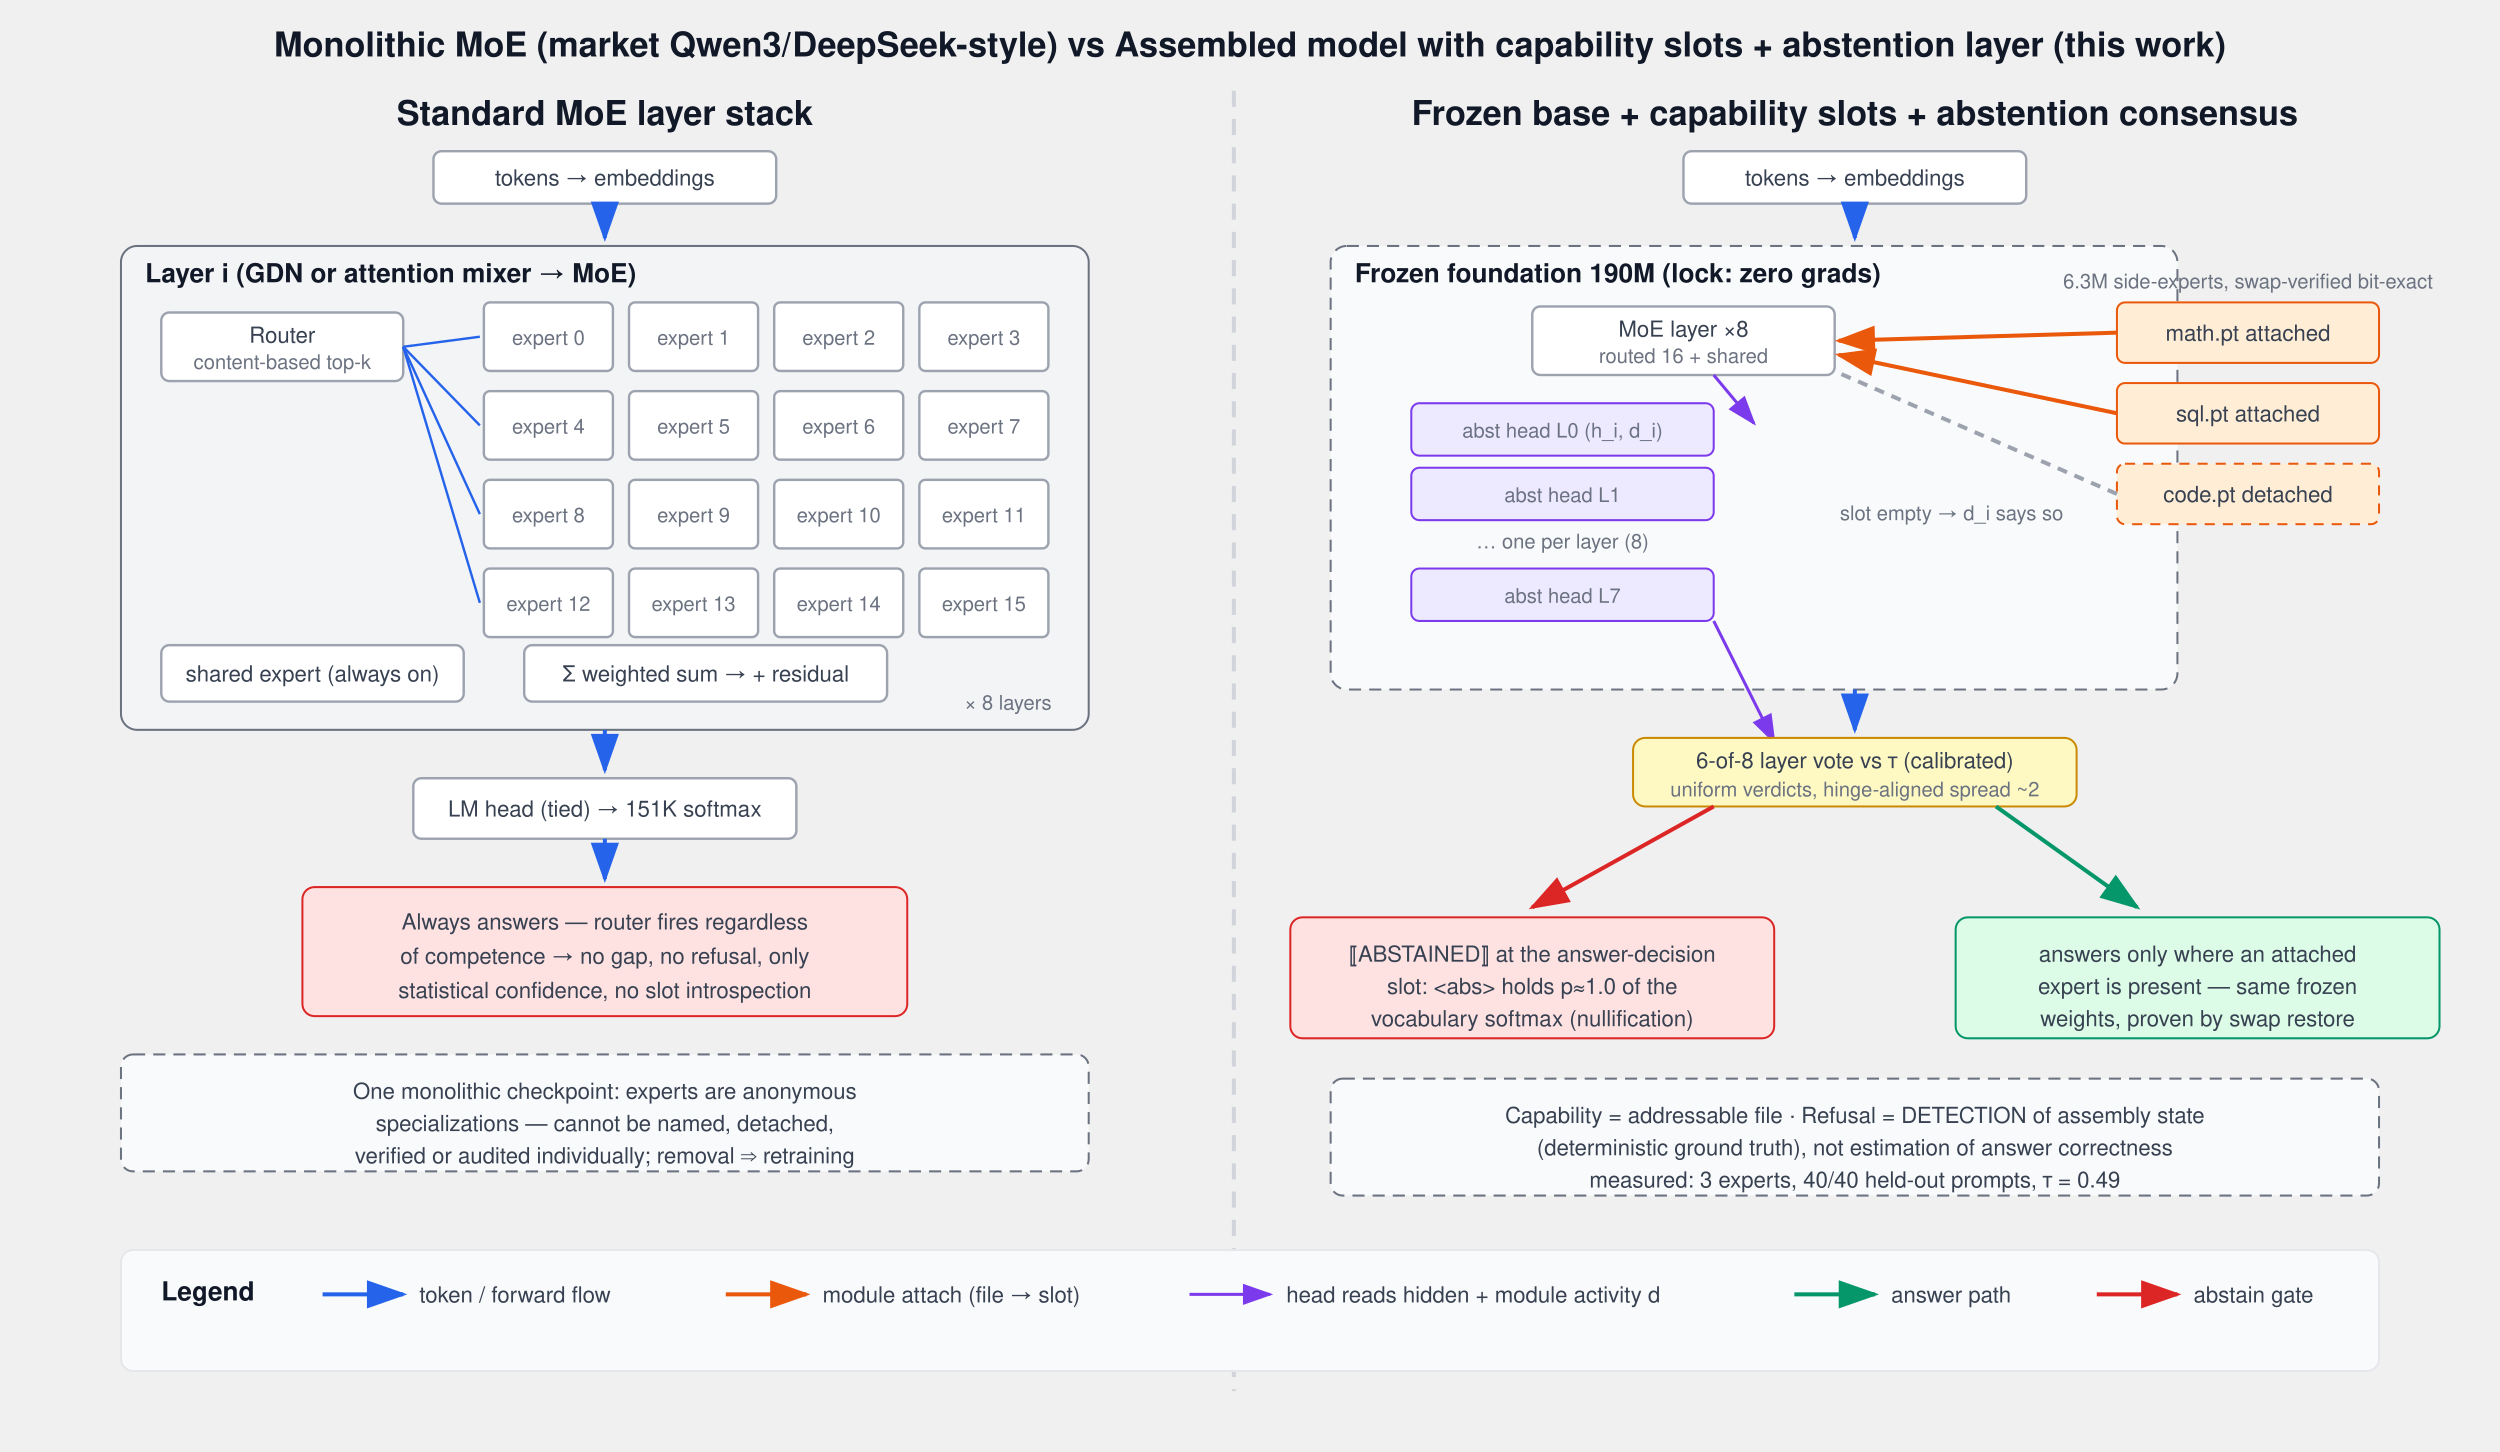
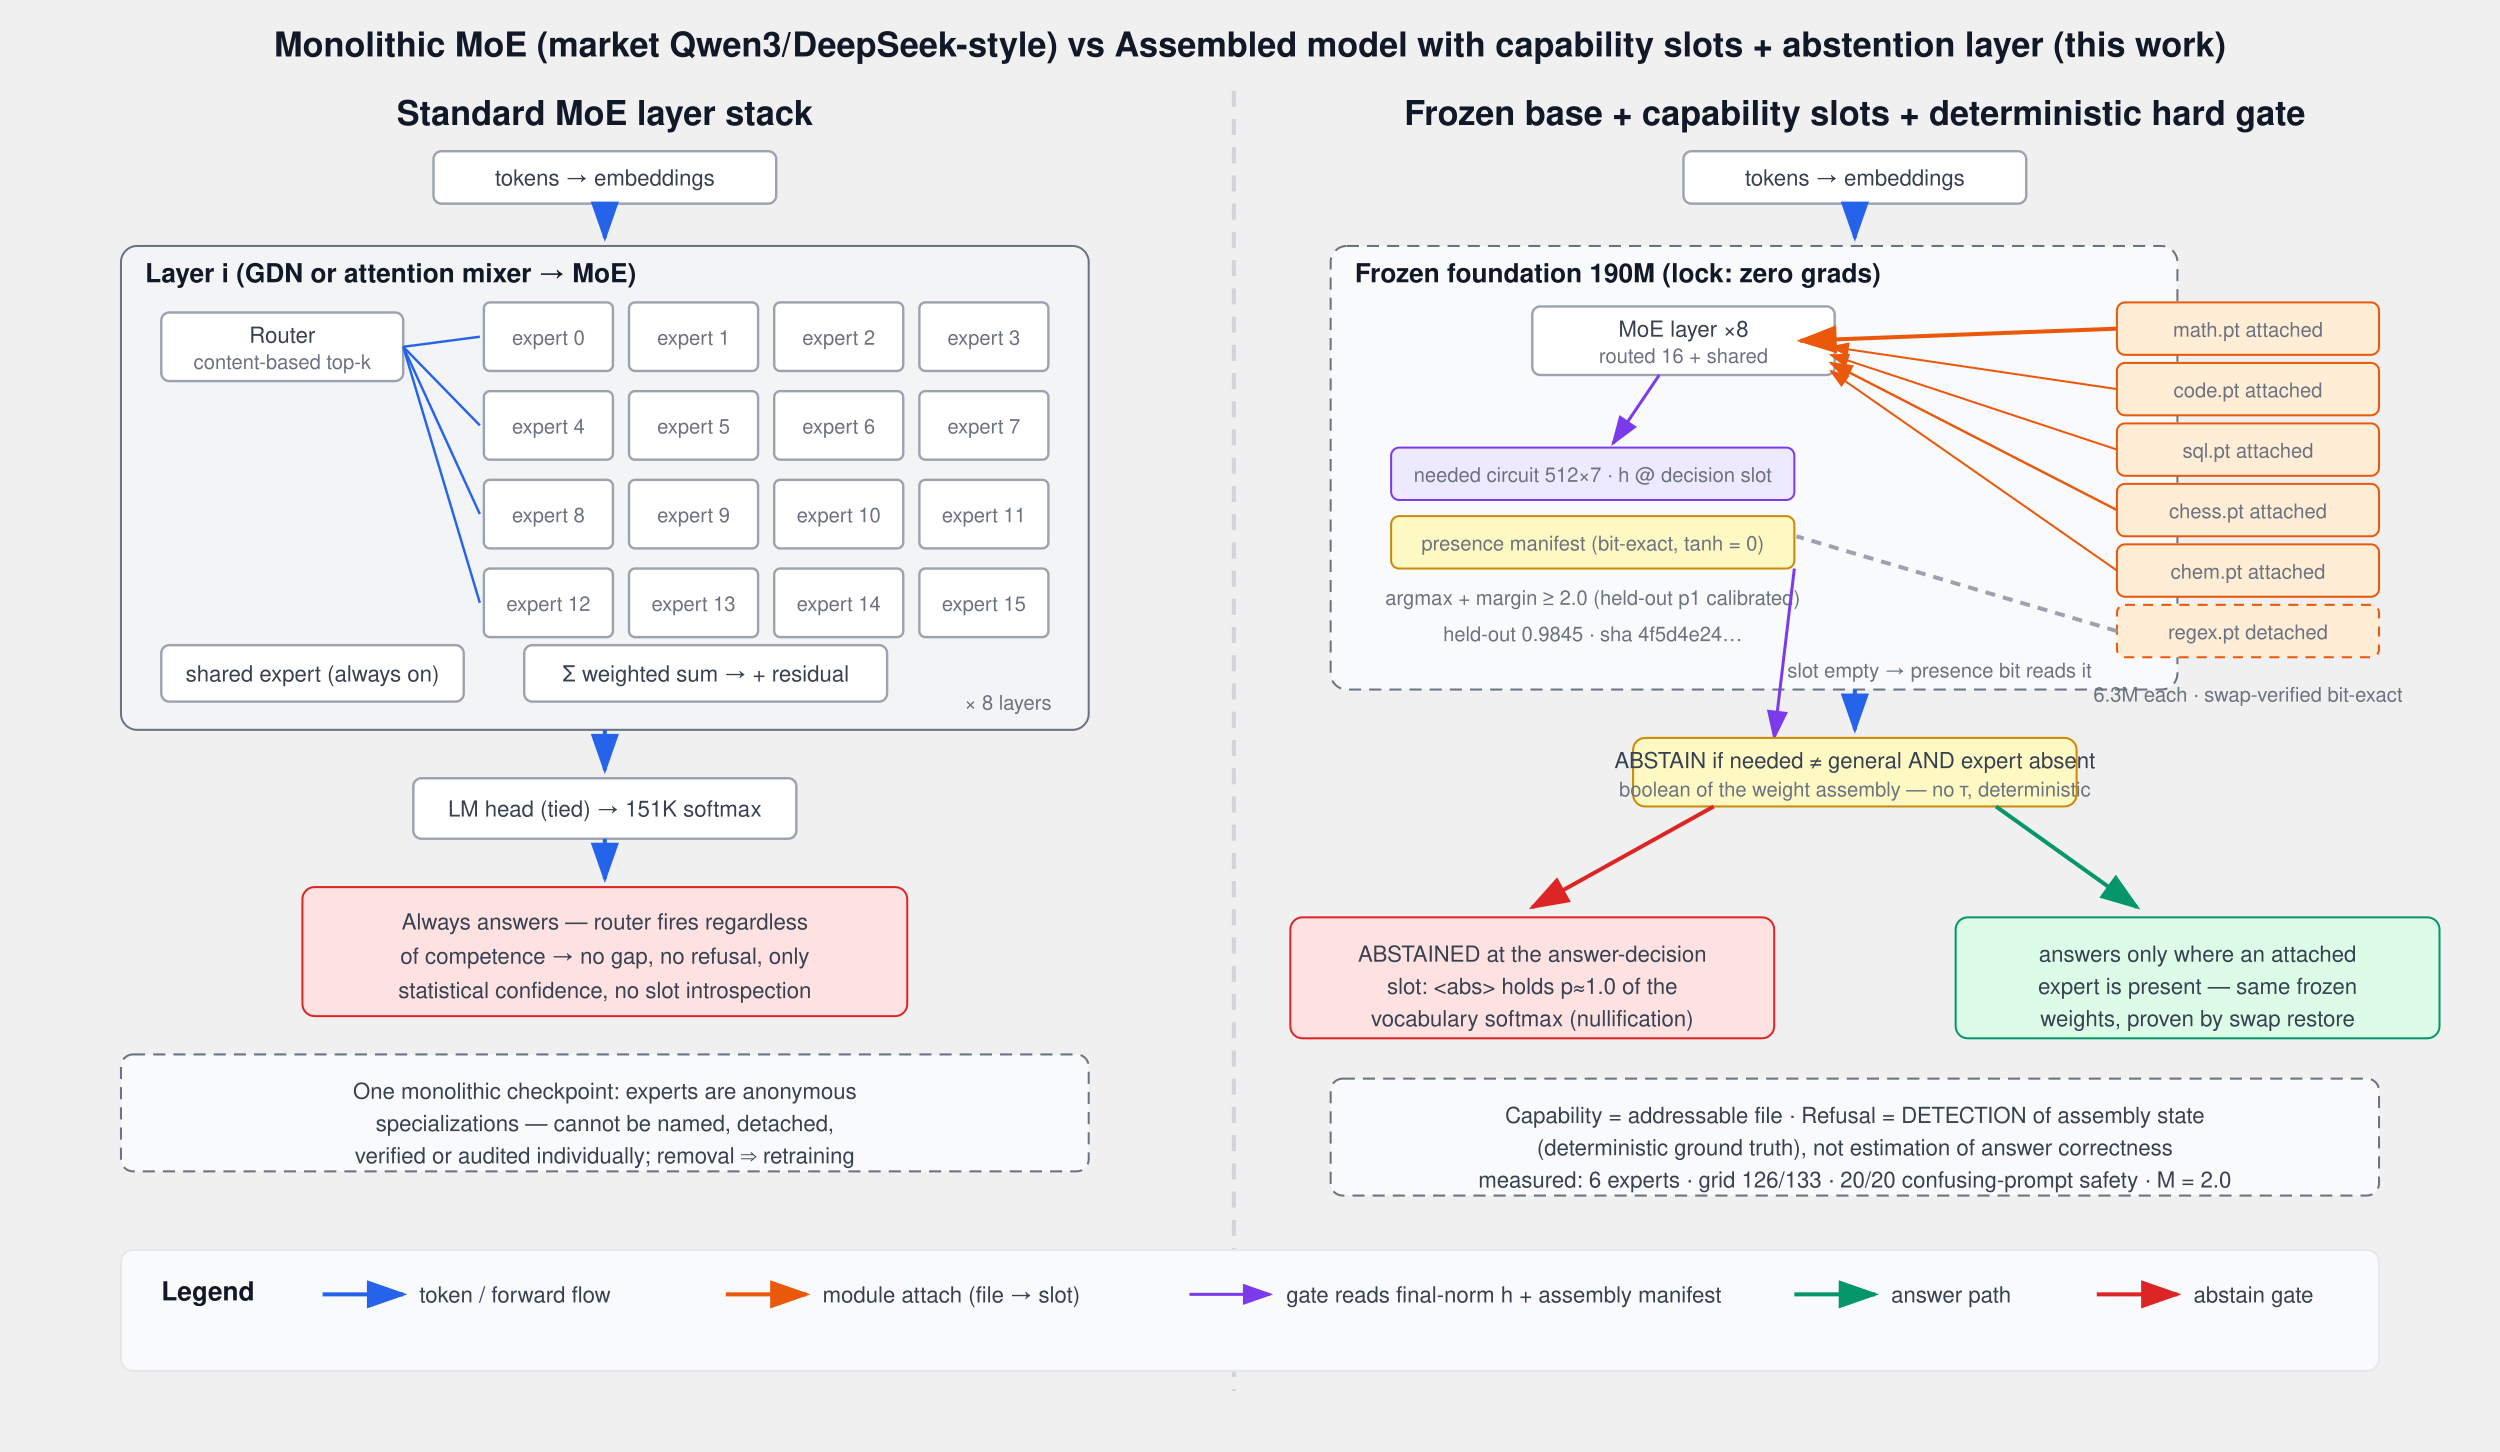
<svg xmlns="http://www.w3.org/2000/svg" viewBox="0 0 1240 720">
  <style>
 text{font-family:system-ui,Helvetica,sans-serif}
 .t{font-size:17px;font-weight:700;fill:#111827}
 .h{font-size:13px;font-weight:600;fill:#111827}
 .s{font-size:11px;fill:#374151}
 .xs{font-size:10px;fill:#6b7280}
 .box{fill:#ffffff;stroke:#9ca3af;stroke-width:1.2}
 .moe{fill:#f3f4f6;stroke:#6b7280}
 .froz{fill:#f9fafb;stroke:#6b7280;stroke-dasharray:6,4}
 .mod{fill:#ffedd5;stroke:#ea580c}
 .head{fill:#ede9fe;stroke:#7c3aed}
 .gate{fill:#fef9c3;stroke:#ca8a04}
 .ans{fill:#dcfce7;stroke:#059669}
 .abs{fill:#fee2e2;stroke:#dc2626}
</style>
  <defs>
    <marker id="ab" markerWidth="10" markerHeight="7" refX="9" refY="3.5" orient="auto">
      <path d="M0,0 L10,3.5 L0,7 z" fill="#2563eb" />
    </marker>
    <marker id="ao" markerWidth="10" markerHeight="7" refX="9" refY="3.5" orient="auto">
      <path d="M0,0 L10,3.5 L0,7 z" fill="#ea580c" />
    </marker>
    <marker id="ap" markerWidth="10" markerHeight="7" refX="9" refY="3.5" orient="auto">
      <path d="M0,0 L10,3.5 L0,7 z" fill="#7c3aed" />
    </marker>
    <marker id="ag" markerWidth="10" markerHeight="7" refX="9" refY="3.5" orient="auto">
      <path d="M0,0 L10,3.5 L0,7 z" fill="#059669" />
    </marker>
    <marker id="ar" markerWidth="10" markerHeight="7" refX="9" refY="3.5" orient="auto">
      <path d="M0,0 L10,3.5 L0,7 z" fill="#dc2626" />
    </marker>
  </defs>
  <text x="620" y="28" text-anchor="middle" class="t" font-size="19">Monolithic MoE (market Qwen3/DeepSeek-style)  vs  Assembled model with capability slots + abstention layer (this work)</text>
  <line x1="612" y1="45" x2="612" y2="690" stroke="#d1d5db" stroke-width="2" stroke-dasharray="8,6" />
  <text x="300" y="62" text-anchor="middle" class="t">Standard MoE layer stack</text>
  <rect x="215" y="75" width="170" height="26" class="box" rx="4" />
  <text x="300" y="92" text-anchor="middle" class="s">tokens → embeddings</text>
  <line x1="300" y1="101" x2="300" y2="118" stroke="#2563eb" stroke-width="2" marker-end="url(#ab)" />
  <rect x="60" y="122" width="480" height="240" class="moe" rx="8" />
  <text x="72" y="140" class="h">Layer i  (GDN or attention mixer → MoE)</text>
  <rect x="80" y="155" width="120" height="34" class="box" rx="4" />
  <text x="140" y="170" text-anchor="middle" class="s">Router</text>
  <text x="140" y="183" text-anchor="middle" class="xs">content-based top-k</text>
  <g>
    <rect x="240" y="150" width="64" height="34" class="box" rx="3" />
    <text x="272" y="171" text-anchor="middle" class="xs">expert 0</text>
    <rect x="312" y="150" width="64" height="34" class="box" rx="3" />
    <text x="344" y="171" text-anchor="middle" class="xs">expert 1</text>
    <rect x="384" y="150" width="64" height="34" class="box" rx="3" />
    <text x="416" y="171" text-anchor="middle" class="xs">expert 2</text>
    <rect x="456" y="150" width="64" height="34" class="box" rx="3" />
    <text x="488" y="171" text-anchor="middle" class="xs">expert 3</text>
    <rect x="240" y="194" width="64" height="34" class="box" rx="3" />
    <text x="272" y="215" text-anchor="middle" class="xs">expert 4</text>
    <rect x="312" y="194" width="64" height="34" class="box" rx="3" />
    <text x="344" y="215" text-anchor="middle" class="xs">expert 5</text>
    <rect x="384" y="194" width="64" height="34" class="box" rx="3" />
    <text x="416" y="215" text-anchor="middle" class="xs">expert 6</text>
    <rect x="456" y="194" width="64" height="34" class="box" rx="3" />
    <text x="488" y="215" text-anchor="middle" class="xs">expert 7</text>
    <rect x="240" y="238" width="64" height="34" class="box" rx="3" />
    <text x="272" y="259" text-anchor="middle" class="xs">expert 8</text>
    <rect x="312" y="238" width="64" height="34" class="box" rx="3" />
    <text x="344" y="259" text-anchor="middle" class="xs">expert 9</text>
    <rect x="384" y="238" width="64" height="34" class="box" rx="3" />
    <text x="416" y="259" text-anchor="middle" class="xs">expert 10</text>
    <rect x="456" y="238" width="64" height="34" class="box" rx="3" />
    <text x="488" y="259" text-anchor="middle" class="xs">expert 11</text>
    <rect x="240" y="282" width="64" height="34" class="box" rx="3" />
    <text x="272" y="303" text-anchor="middle" class="xs">expert 12</text>
    <rect x="312" y="282" width="64" height="34" class="box" rx="3" />
    <text x="344" y="303" text-anchor="middle" class="xs">expert 13</text>
    <rect x="384" y="282" width="64" height="34" class="box" rx="3" />
    <text x="416" y="303" text-anchor="middle" class="xs">expert 14</text>
    <rect x="456" y="282" width="64" height="34" class="box" rx="3" />
    <text x="488" y="303" text-anchor="middle" class="xs">expert 15</text>
  </g>
  <g stroke="#2563eb" stroke-width="1.2" fill="none">
    <line x1="200" y1="172" x2="238" y2="167" />
    <line x1="200" y1="172" x2="238" y2="211" />
    <line x1="200" y1="172" x2="238" y2="255" />
    <line x1="200" y1="172" x2="238" y2="299" />
  </g>
  <rect x="80" y="320" width="150" height="28" class="box" rx="4" />
  <text x="155" y="338" text-anchor="middle" class="s">shared expert (always on)</text>
  <rect x="260" y="320" width="180" height="28" class="box" rx="4" />
  <text x="350" y="338" text-anchor="middle" class="s">Σ weighted sum → + residual</text>
  <text x="500" y="352" text-anchor="middle" class="xs">× 8 layers</text>
  <line x1="300" y1="362" x2="300" y2="382" stroke="#2563eb" stroke-width="2" marker-end="url(#ab)" />
  <rect x="205" y="386" width="190" height="30" class="box" rx="4" />
  <text x="300" y="405" text-anchor="middle" class="s">LM head (tied) → 151K softmax</text>
  <line x1="300" y1="416" x2="300" y2="436" stroke="#2563eb" stroke-width="2" marker-end="url(#ab)" />
  <rect x="150" y="440" width="300" height="64" class="abs" rx="6" />
  <text x="300" y="461" text-anchor="middle" class="s" fill="#991b1b">Always answers — router fires regardless</text>
  <text x="300" y="478" text-anchor="middle" class="s" fill="#991b1b">of competence → no gap, no refusal, only</text>
  <text x="300" y="495" text-anchor="middle" class="s" fill="#991b1b">statistical confidence, no slot introspection</text>
  <rect x="60" y="523" width="480" height="58" class="froz" rx="6" />
  <text x="300" y="545" text-anchor="middle" class="s">One monolithic checkpoint: experts are anonymous</text>
  <text x="300" y="561" text-anchor="middle" class="s">specializations — cannot be named, detached,</text>
  <text x="300" y="577" text-anchor="middle" class="s">verified or audited individually; removal ⇒ retraining</text>
-   <text x="920" y="62" text-anchor="middle" class="t">Frozen base + capability slots + abstention consensus</text>
+   <text x="920" y="62" text-anchor="middle" class="t">Frozen base + capability slots + deterministic hard gate</text>
  <rect x="835" y="75" width="170" height="26" class="box" rx="4" />
  <text x="920" y="92" text-anchor="middle" class="s">tokens → embeddings</text>
  <line x1="920" y1="101" x2="920" y2="118" stroke="#2563eb" stroke-width="2" marker-end="url(#ab)" />
  <rect x="660" y="122" width="420" height="220" class="froz" rx="8" />
  <text x="672" y="140" class="h">Frozen foundation 190M (lock: zero grads)</text>
  <rect x="760" y="152" width="150" height="34" class="box" rx="4" />
  <text x="835" y="167" text-anchor="middle" class="s">MoE layer ×8</text>
  <text x="835" y="180" text-anchor="middle" class="xs">routed 16 + shared</text>
  <g>
-     <rect x="700" y="200" width="150" height="26" class="head" rx="4" />
-     <text x="775" y="217" text-anchor="middle" class="xs">abst head L0 (h_i, d_i)</text>
-     <rect x="700" y="232" width="150" height="26" class="head" rx="4" />
-     <text x="775" y="249" text-anchor="middle" class="xs">abst head L1</text>
-     <text x="775" y="272" text-anchor="middle" class="xs">… one per layer (8)</text>
-     <rect x="700" y="282" width="150" height="26" class="head" rx="4" />
-     <text x="775" y="299" text-anchor="middle" class="xs">abst head L7</text>
+     <rect x="690" y="222" width="200" height="26" class="head" rx="4" />
+     <text x="790" y="239" text-anchor="middle" class="xs">needed circuit 512×7 · h @ decision slot</text>
+     <rect x="690" y="256" width="200" height="26" class="gate" rx="4" />
+     <text x="790" y="273" text-anchor="middle" class="xs">presence manifest (bit-exact, tanh = 0)</text>
+     <text x="790" y="300" text-anchor="middle" class="xs">argmax + margin ≥ 2.0 (held-out p1 calibrated)</text>
+     <text x="790" y="318" text-anchor="middle" class="xs">held-out 0.9845 · sha 4f5d4e24…</text>
  </g>
-   <line x1="850" y1="186" x2="870" y2="210" stroke="#7c3aed" stroke-width="1.5" marker-end="url(#ap)" />
+   <line x1="823" y1="186" x2="800" y2="220" stroke="#7c3aed" stroke-width="1.5" marker-end="url(#ap)" />
  <g>
-     <rect x="1050" y="150" width="130" height="30" class="mod" rx="4" />
-     <text x="1115" y="169" text-anchor="middle" class="s">math.pt  attached</text>
-     <rect x="1050" y="190" width="130" height="30" class="mod" rx="4" />
-     <text x="1115" y="209" text-anchor="middle" class="s">sql.pt  attached</text>
-     <rect x="1050" y="230" width="130" height="30" class="mod" rx="4" stroke-dasharray="5,4" />
-     <text x="1115" y="249" text-anchor="middle" class="s" fill="#b45309">code.pt  detached</text>
+     <rect x="1050" y="150" width="130" height="26" class="mod" rx="4" />
+     <text x="1115" y="167" text-anchor="middle" class="xs">math.pt  attached</text>
+     <rect x="1050" y="180" width="130" height="26" class="mod" rx="4" />
+     <text x="1115" y="197" text-anchor="middle" class="xs">code.pt  attached</text>
+     <rect x="1050" y="210" width="130" height="26" class="mod" rx="4" />
+     <text x="1115" y="227" text-anchor="middle" class="xs">sql.pt  attached</text>
+     <rect x="1050" y="240" width="130" height="26" class="mod" rx="4" />
+     <text x="1115" y="257" text-anchor="middle" class="xs">chess.pt  attached</text>
+     <rect x="1050" y="270" width="130" height="26" class="mod" rx="4" />
+     <text x="1115" y="287" text-anchor="middle" class="xs">chem.pt  attached</text>
+     <rect x="1050" y="300" width="130" height="26" class="mod" rx="4" stroke-dasharray="5,4" />
+     <text x="1115" y="317" text-anchor="middle" class="xs" fill="#b45309">regex.pt  detached</text>
  </g>
-   <line x1="1050" y1="165" x2="912" y2="169" stroke="#ea580c" stroke-width="2" marker-end="url(#ao)" />
-   <line x1="1050" y1="205" x2="912" y2="176" stroke="#ea580c" stroke-width="2" marker-end="url(#ao)" />
-   <line x1="1050" y1="245" x2="912" y2="185" stroke="#9ca3af" stroke-width="2" stroke-dasharray="5,4" />
-   <text x="968" y="258" text-anchor="middle" class="xs" fill="#6b7280">slot empty → d_i says so</text>
-   <text x="1115" y="143" text-anchor="middle" class="xs">6.3M side-experts, swap-verified bit-exact</text>
+   <line x1="1050" y1="163" x2="893" y2="169" stroke="#ea580c" stroke-width="2" marker-end="url(#ao)" />
+   <line x1="1050" y1="193" x2="908" y2="172" stroke="#ea580c" stroke-width="1" marker-end="url(#ao)" />
+   <line x1="1050" y1="223" x2="908" y2="176" stroke="#ea580c" stroke-width="1" marker-end="url(#ao)" />
+   <line x1="1050" y1="253" x2="908" y2="180" stroke="#ea580c" stroke-width="1.2" marker-end="url(#ao)" />
+   <line x1="1050" y1="283" x2="908" y2="184" stroke="#ea580c" stroke-width="1" marker-end="url(#ao)" />
+   <line x1="1050" y1="313" x2="891" y2="266" stroke="#9ca3af" stroke-width="2" stroke-dasharray="5,4" />
+   <text x="962" y="336" text-anchor="middle" class="xs" fill="#6b7280">slot empty → presence bit reads it</text>
+   <text x="1115" y="348" text-anchor="middle" class="xs">6.3M each · swap-verified bit-exact</text>
  <line x1="920" y1="342" x2="920" y2="362" stroke="#2563eb" stroke-width="2" marker-end="url(#ab)" />
-   <line x1="850" y1="308" x2="880" y2="368" stroke="#7c3aed" stroke-width="1.5" marker-end="url(#ap)" />
+   <line x1="890" y1="282" x2="880" y2="366" stroke="#7c3aed" stroke-width="1.5" marker-end="url(#ap)" />
  <rect x="810" y="366" width="220" height="34" class="gate" rx="6" />
-   <text x="920" y="381" text-anchor="middle" class="s">6-of-8 layer vote  vs τ (calibrated)</text>
-   <text x="920" y="395" text-anchor="middle" class="xs">uniform verdicts, hinge-aligned spread ~2</text>
+   <text x="920" y="381" text-anchor="middle" class="s">ABSTAIN if needed ≠ general AND expert absent</text>
+   <text x="920" y="395" text-anchor="middle" class="xs">boolean of the weight assembly — no τ, deterministic</text>
  <line x1="850" y1="400" x2="760" y2="450" stroke="#dc2626" stroke-width="2" marker-end="url(#ar)" />
  <line x1="990" y1="400" x2="1060" y2="450" stroke="#059669" stroke-width="2" marker-end="url(#ag)" />
  <rect x="640" y="455" width="240" height="60" class="abs" rx="6" />
-   <text x="760" y="477" text-anchor="middle" class="s" fill="#991b1b">⟦ABSTAINED⟧ at the answer-decision</text>
+   <text x="760" y="477" text-anchor="middle" class="s" fill="#991b1b">ABSTAINED at the answer-decision</text>
  <text x="760" y="493" text-anchor="middle" class="s" fill="#991b1b">slot: &lt;abs&gt; holds p≈1.0 of the</text>
  <text x="760" y="509" text-anchor="middle" class="s" fill="#991b1b">vocabulary softmax (nullification)</text>
  <rect x="970" y="455" width="240" height="60" class="ans" rx="6" />
  <text x="1090" y="477" text-anchor="middle" class="s" fill="#065f46">answers only where an attached</text>
  <text x="1090" y="493" text-anchor="middle" class="s" fill="#065f46">expert is present — same frozen</text>
  <text x="1090" y="509" text-anchor="middle" class="s" fill="#065f46">weights, proven by swap restore</text>
  <rect x="660" y="535" width="520" height="58" class="froz" rx="6" />
  <text x="920" y="557" text-anchor="middle" class="s">Capability = addressable file · Refusal = DETECTION of assembly state</text>
  <text x="920" y="573" text-anchor="middle" class="s">(deterministic ground truth), not estimation of answer correctness</text>
-   <text x="920" y="589" text-anchor="middle" class="s">measured: 3 experts, 40/40 held-out prompts, τ = 0.49</text>
+   <text x="920" y="589" text-anchor="middle" class="s">measured: 6 experts · grid 126/133 · 20/20 confusing-prompt safety · M = 2.0</text>
  <rect x="60" y="620" width="1120" height="60" fill="#f9fafb" stroke="#e5e7eb" rx="6" />
  <text x="80" y="645" class="h">Legend</text>
  <line x1="160" y1="642" x2="200" y2="642" stroke="#2563eb" stroke-width="2" marker-end="url(#ab)" />
  <text x="208" y="646" class="s">token / forward flow</text>
  <line x1="360" y1="642" x2="400" y2="642" stroke="#ea580c" stroke-width="2" marker-end="url(#ao)" />
  <text x="408" y="646" class="s">module attach (file → slot)</text>
  <line x1="590" y1="642" x2="630" y2="642" stroke="#7c3aed" stroke-width="1.5" marker-end="url(#ap)" />
-   <text x="638" y="646" class="s">head reads hidden + module activity d</text>
+   <text x="638" y="646" class="s">gate reads final-norm h + assembly manifest</text>
  <line x1="890" y1="642" x2="930" y2="642" stroke="#059669" stroke-width="2" marker-end="url(#ag)" />
  <text x="938" y="646" class="s">answer path</text>
  <line x1="1040" y1="642" x2="1080" y2="642" stroke="#dc2626" stroke-width="2" marker-end="url(#ar)" />
  <text x="1088" y="646" class="s">abstain gate</text>
</svg>
